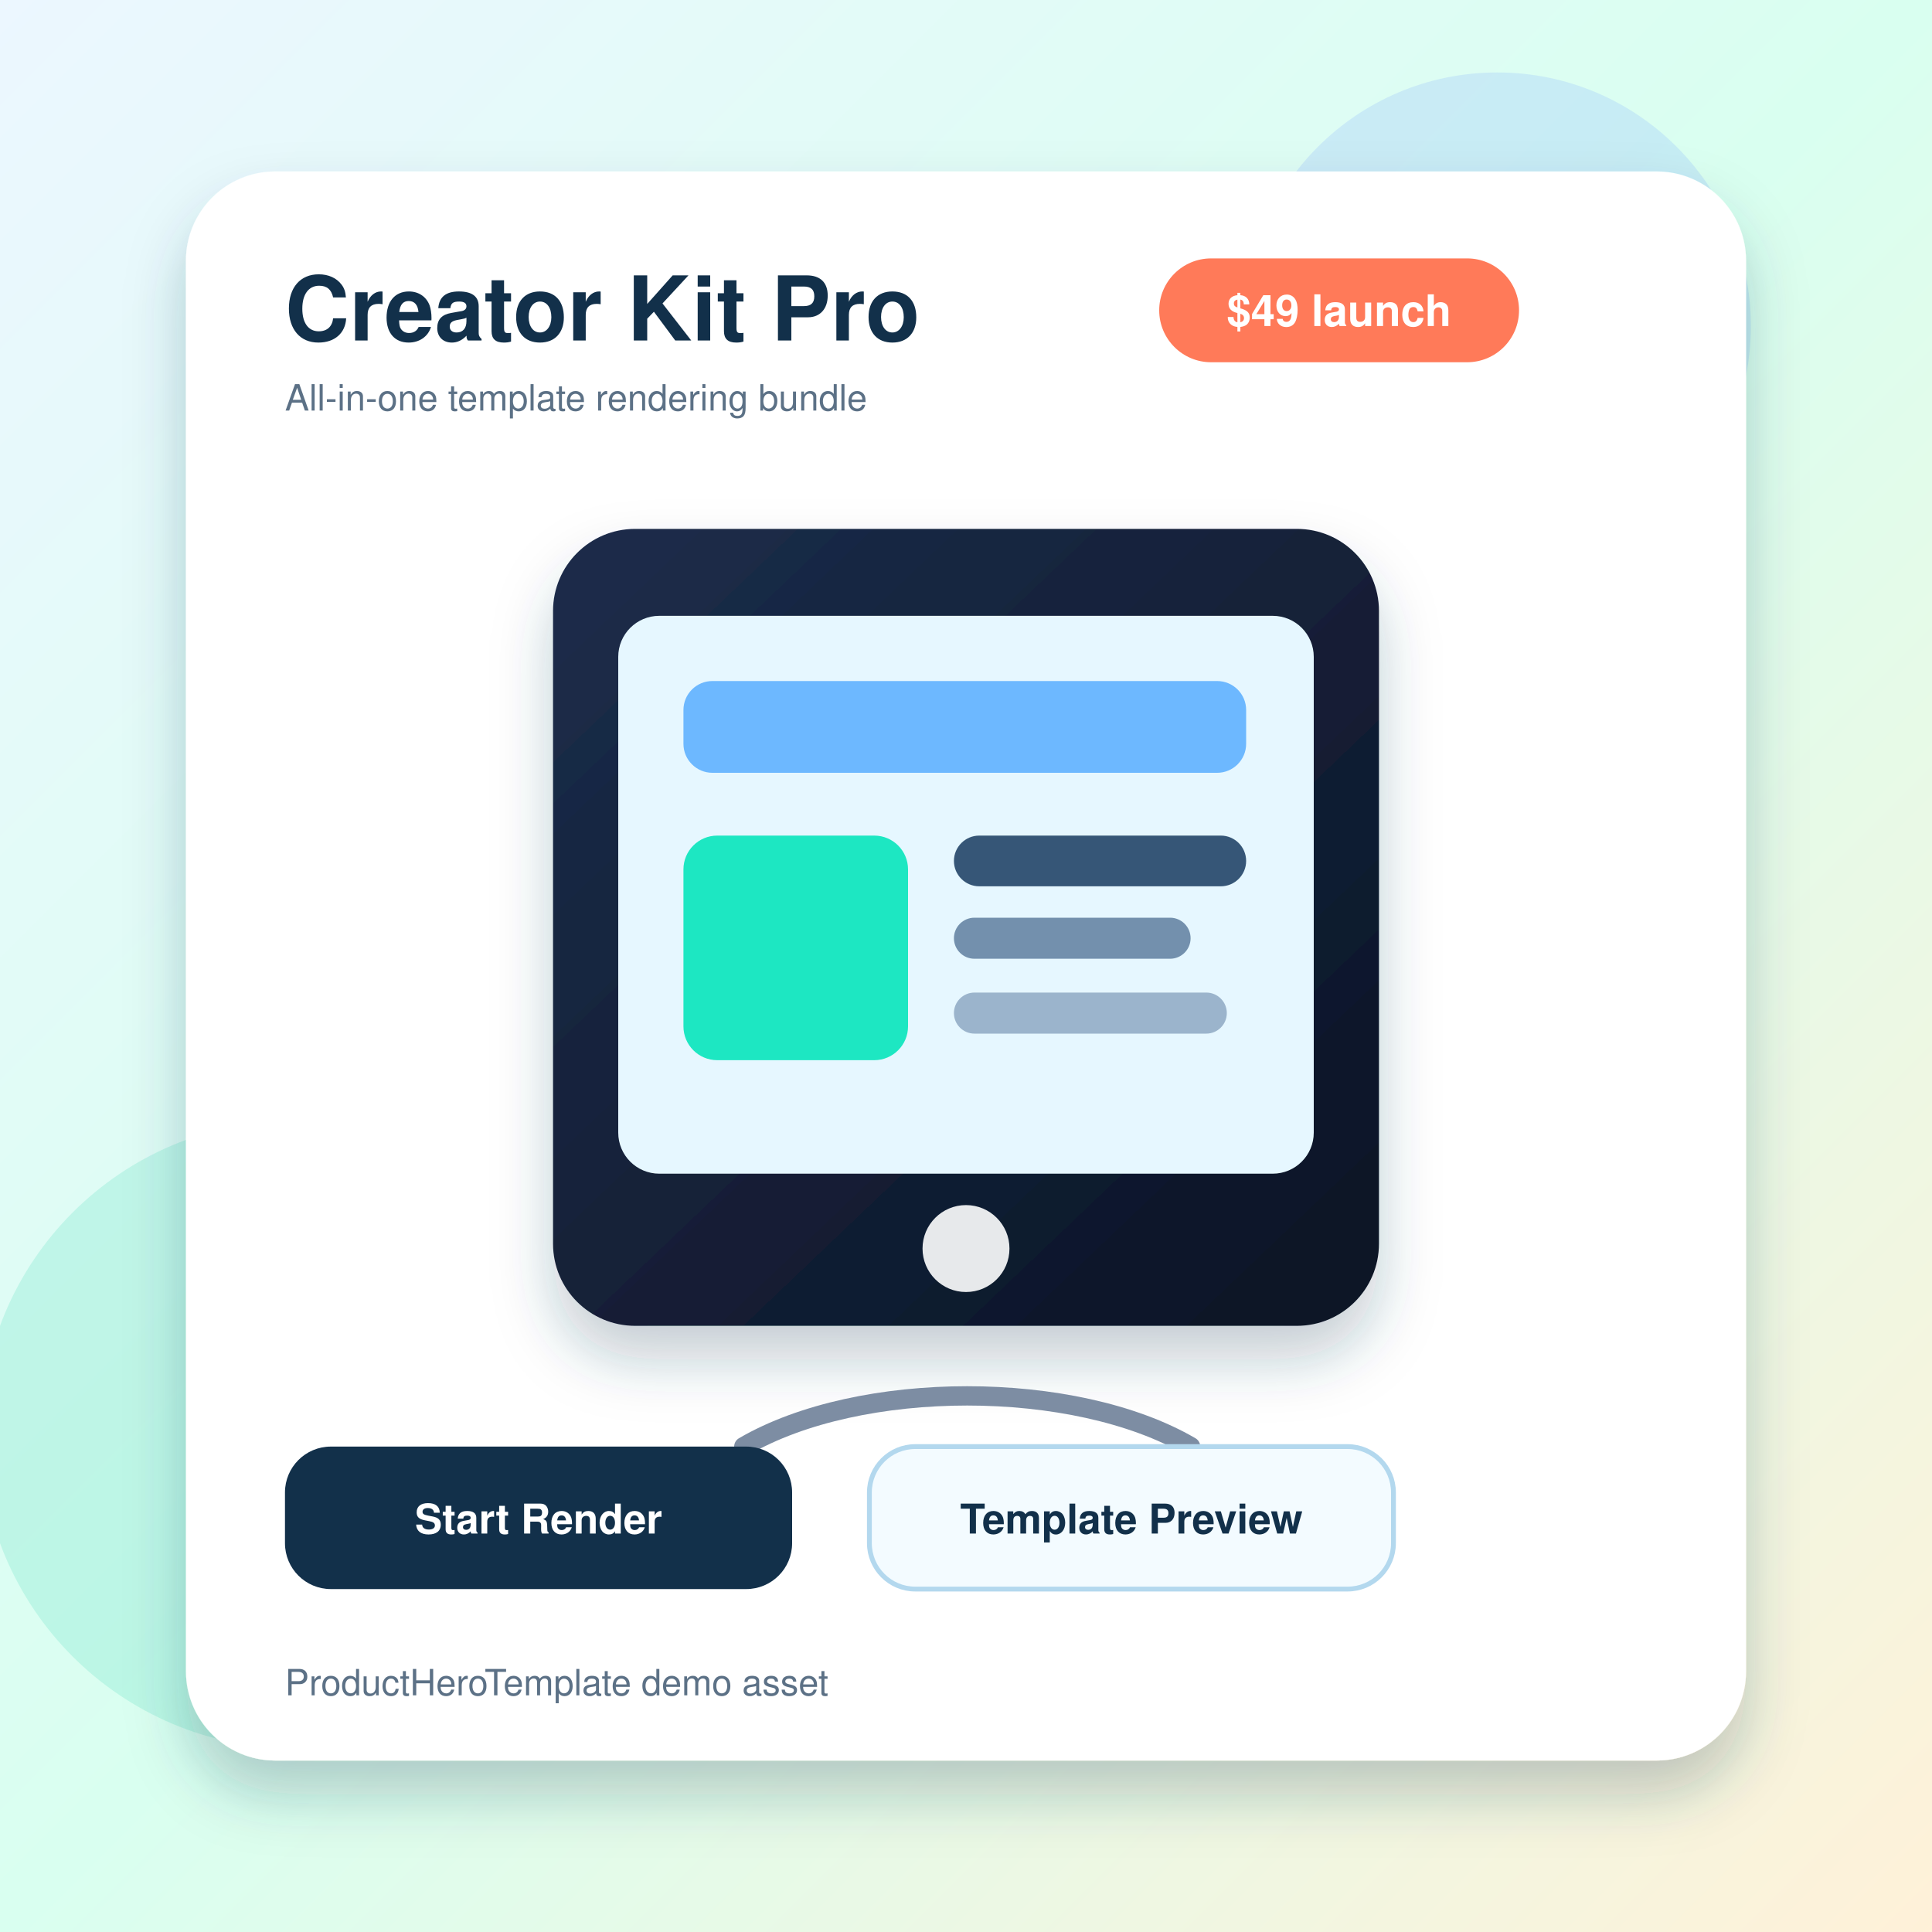
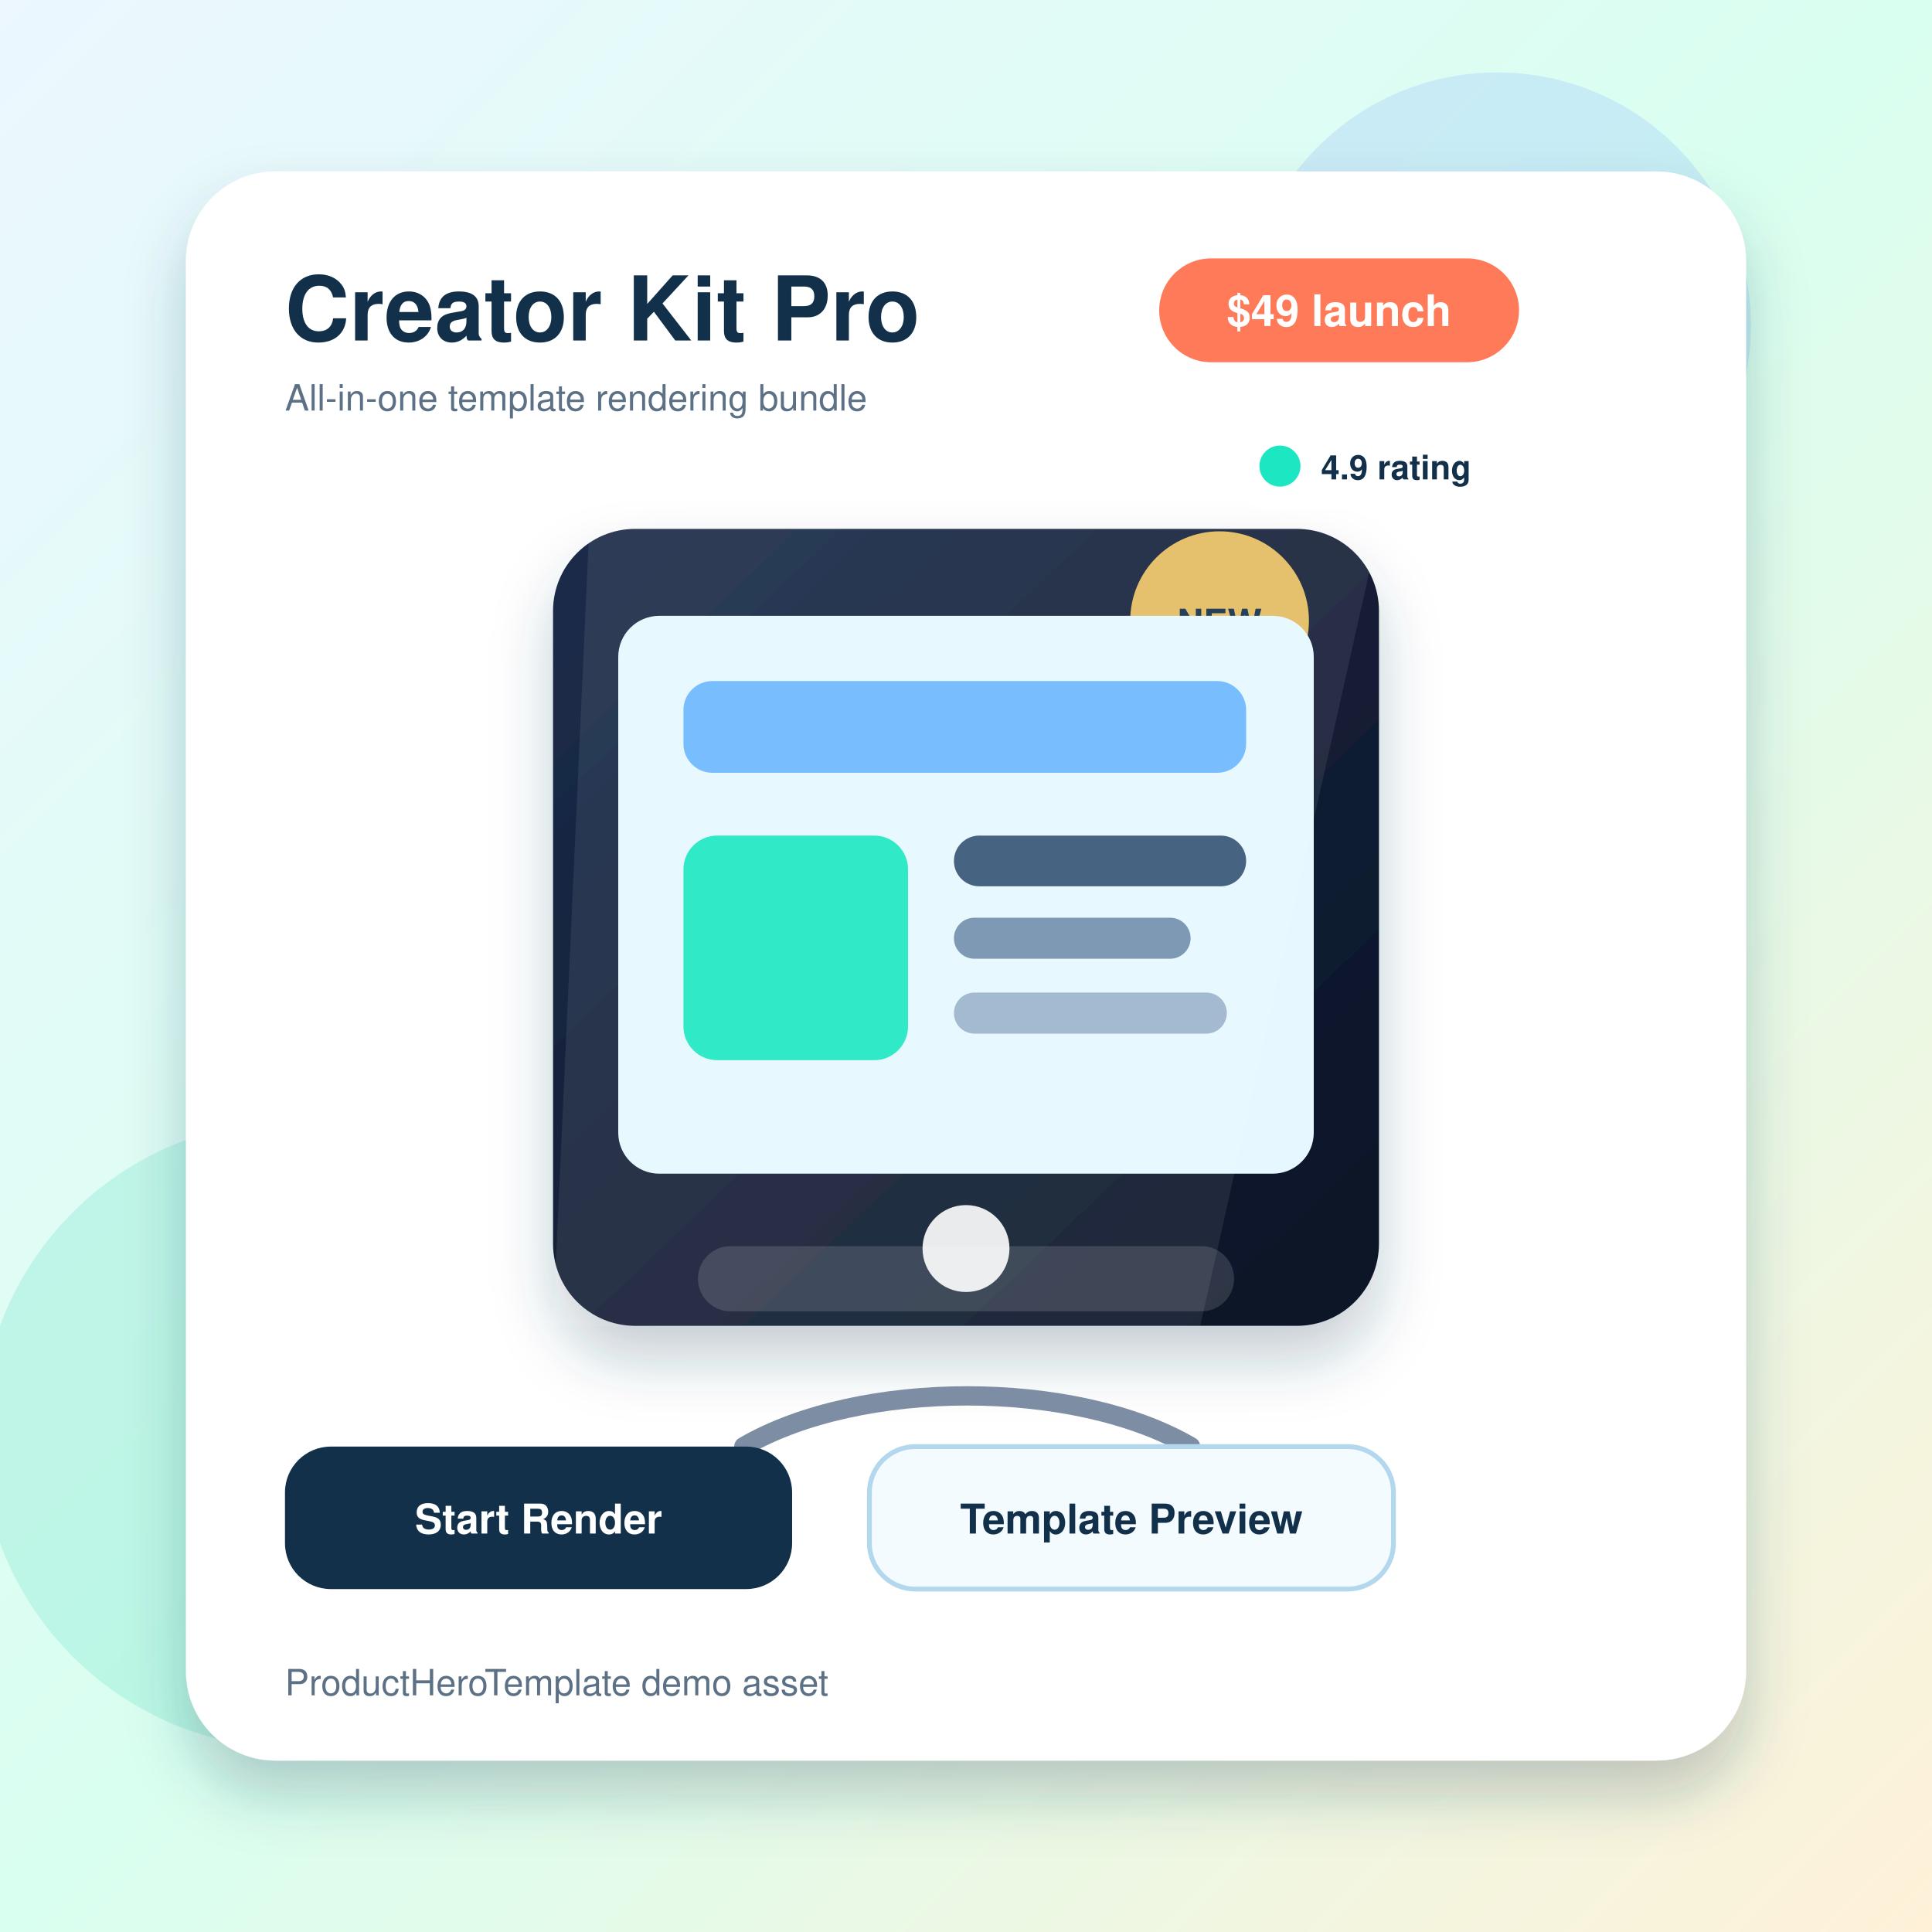
<svg xmlns="http://www.w3.org/2000/svg" width="1600" height="1600" viewBox="0 0 1600 1600">
  <defs>
    <linearGradient id="bg" x1="0" y1="0" x2="1" y2="1">
      <stop offset="0%" stop-color="#ecf7ff" />
      <stop offset="50%" stop-color="#d9fff0" />
      <stop offset="100%" stop-color="#fff1d8" />
    </linearGradient>
    <linearGradient id="device" x1="0" y1="0" x2="1" y2="1">
      <stop offset="0%" stop-color="#1c2d4b" />
      <stop offset="100%" stop-color="#0b1324" />
    </linearGradient>
    <filter id="shadow" x="-20%" y="-20%" width="140%" height="140%">
      <feDropShadow dx="0" dy="28" stdDeviation="24" flood-color="#28425c" flood-opacity="0.26" />
    </filter>
  </defs>
  <rect width="1600" height="1600" fill="url(#bg)" />
  <circle cx="1240" cy="270" r="210" fill="#7aa7ff" opacity="0.2" />
  <circle cx="244" cy="1188" r="260" fill="#40d8b5" opacity="0.2" />
  <rect x="154" y="142" width="1292" height="1316" rx="74" fill="#ffffff" filter="url(#shadow)" />
  <text x="236" y="282" font-family="Helvetica, Arial, sans-serif" font-size="74" font-weight="900" fill="#12304a">Creator Kit Pro</text>
  <text x="236" y="340" font-family="Helvetica, Arial, sans-serif" font-size="30" fill="#5c7186">All-in-one template rendering bundle</text>
  <rect x="960" y="214" width="298" height="86" rx="43" fill="#ff7a59" />
  <text x="1109" y="270" font-family="Helvetica, Arial, sans-serif" font-size="36" font-weight="800" fill="#ffffff" text-anchor="middle">$49 launch</text>
  <rect x="458" y="438" width="684" height="660" rx="68" fill="url(#device)" filter="url(#shadow)" />
+   <circle cx="1010" cy="514" r="74" fill="#ffd166" opacity="0.88" />
+   <text x="1010" y="526" font-family="Helvetica, Arial, sans-serif" font-size="30" font-weight="900" fill="#15304c" text-anchor="middle">NEW</text>
  <rect x="512" y="510" width="576" height="462" rx="34" fill="#e6f7ff" />
  <rect x="566" y="564" width="466" height="76" rx="24" fill="#6db8ff" />
  <rect x="566" y="692" width="186" height="186" rx="28" fill="#1de7c2" />
  <rect x="790" y="692" width="242" height="42" rx="21" fill="#15385e" opacity="0.84" />
  <rect x="790" y="760" width="196" height="34" rx="17" fill="#7390ad" />
  <rect x="790" y="822" width="226" height="34" rx="17" fill="#9bb4cc" />
  <circle cx="800" cy="1034" r="36" fill="#ffffff" opacity="0.9" />
  <path d="M616 1198 C712 1142 890 1142 986 1198" fill="none" stroke="#7d8da3" stroke-width="16" stroke-linecap="round" />
+   <path d="M488 438 L1142 438 L994 1098 L458 1098 Z" fill="#ffffff" opacity="0.08" />
+   <rect x="578" y="1032" width="444" height="54" rx="27" fill="#ffffff" opacity="0.14" />
  <rect x="236" y="1198" width="420" height="118" rx="38" fill="#12304a" />
  <text x="446" y="1270" font-family="Helvetica, Arial, sans-serif" font-size="34" font-weight="800" fill="#ffffff" text-anchor="middle">Start Render</text>
  <rect x="720" y="1198" width="434" height="118" rx="38" fill="#f3fbff" stroke="#b3d8ee" stroke-width="4" />
  <text x="937" y="1270" font-family="Helvetica, Arial, sans-serif" font-size="34" font-weight="800" fill="#12304a" text-anchor="middle">Template Preview</text>
+   <g transform="translate(1018 350)">
+     <rect x="0" y="0" width="210" height="72" rx="36" fill="#ffffff" opacity="0.92" />
+     <circle cx="42" cy="36" r="17" fill="#1de7c2" />
+     <text x="76" y="47" font-family="Helvetica, Arial, sans-serif" font-size="28" font-weight="900" fill="#12304a">4.9 rating</text>
+   </g>
  <text x="236" y="1404" font-family="Helvetica, Arial, sans-serif" font-size="30" fill="#5c7186">ProductHeroTemplate demo asset</text>
</svg>
